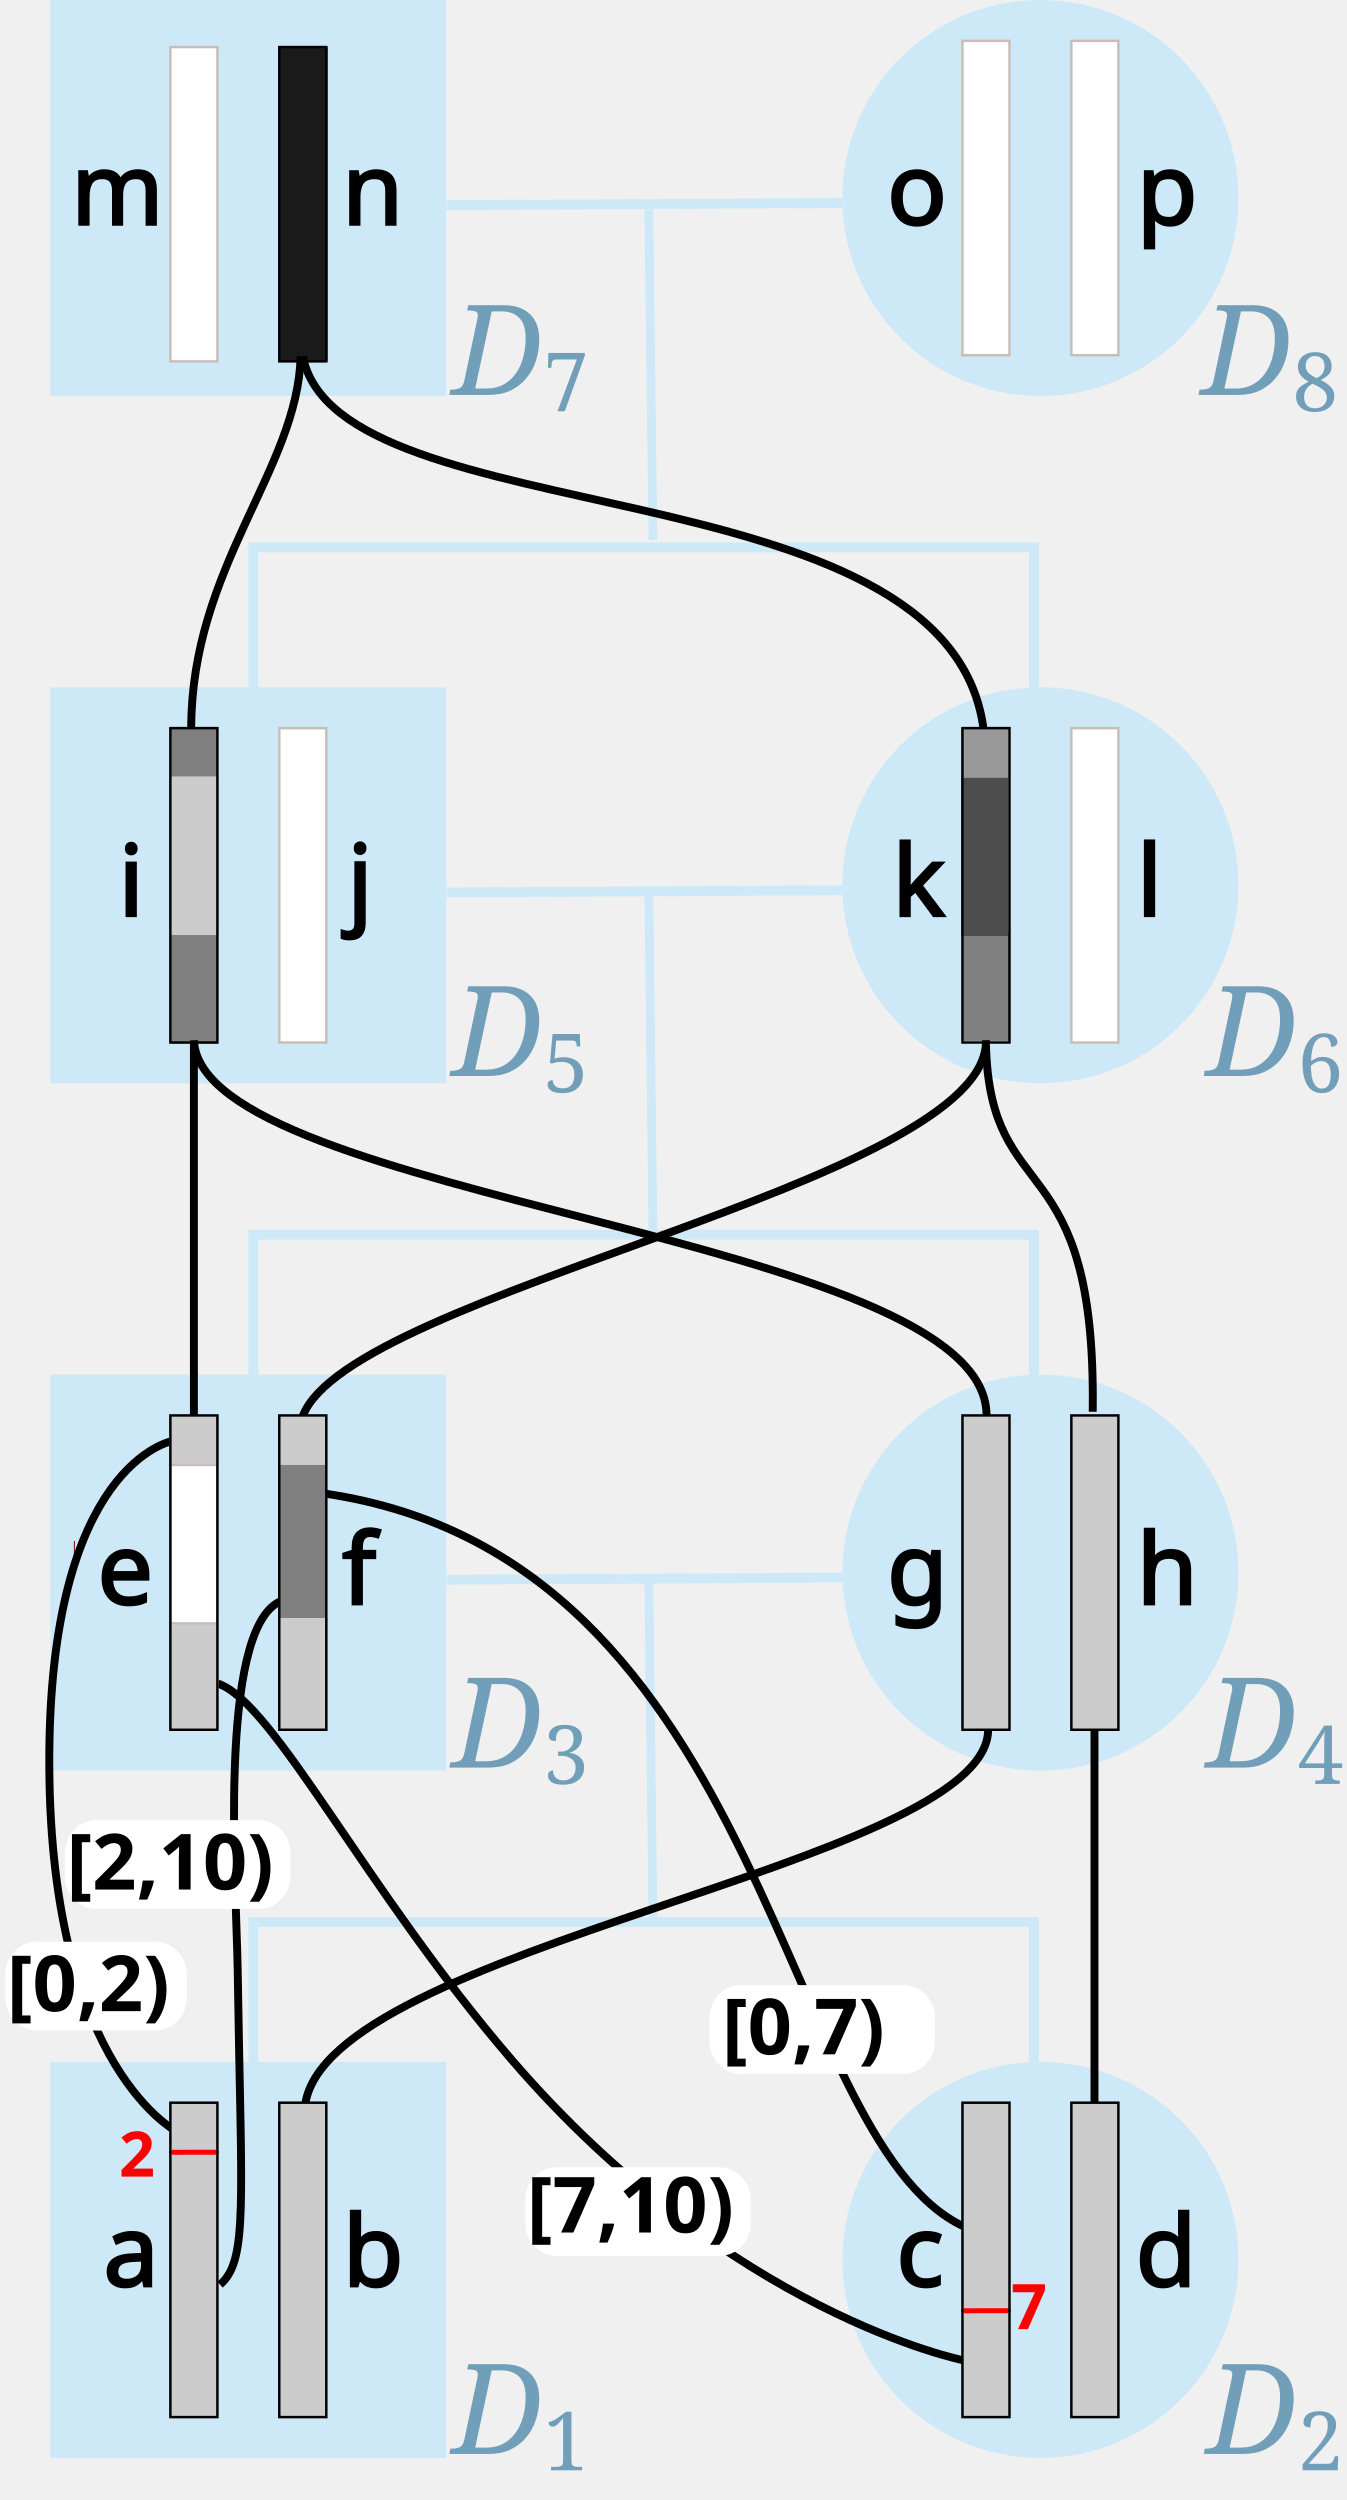
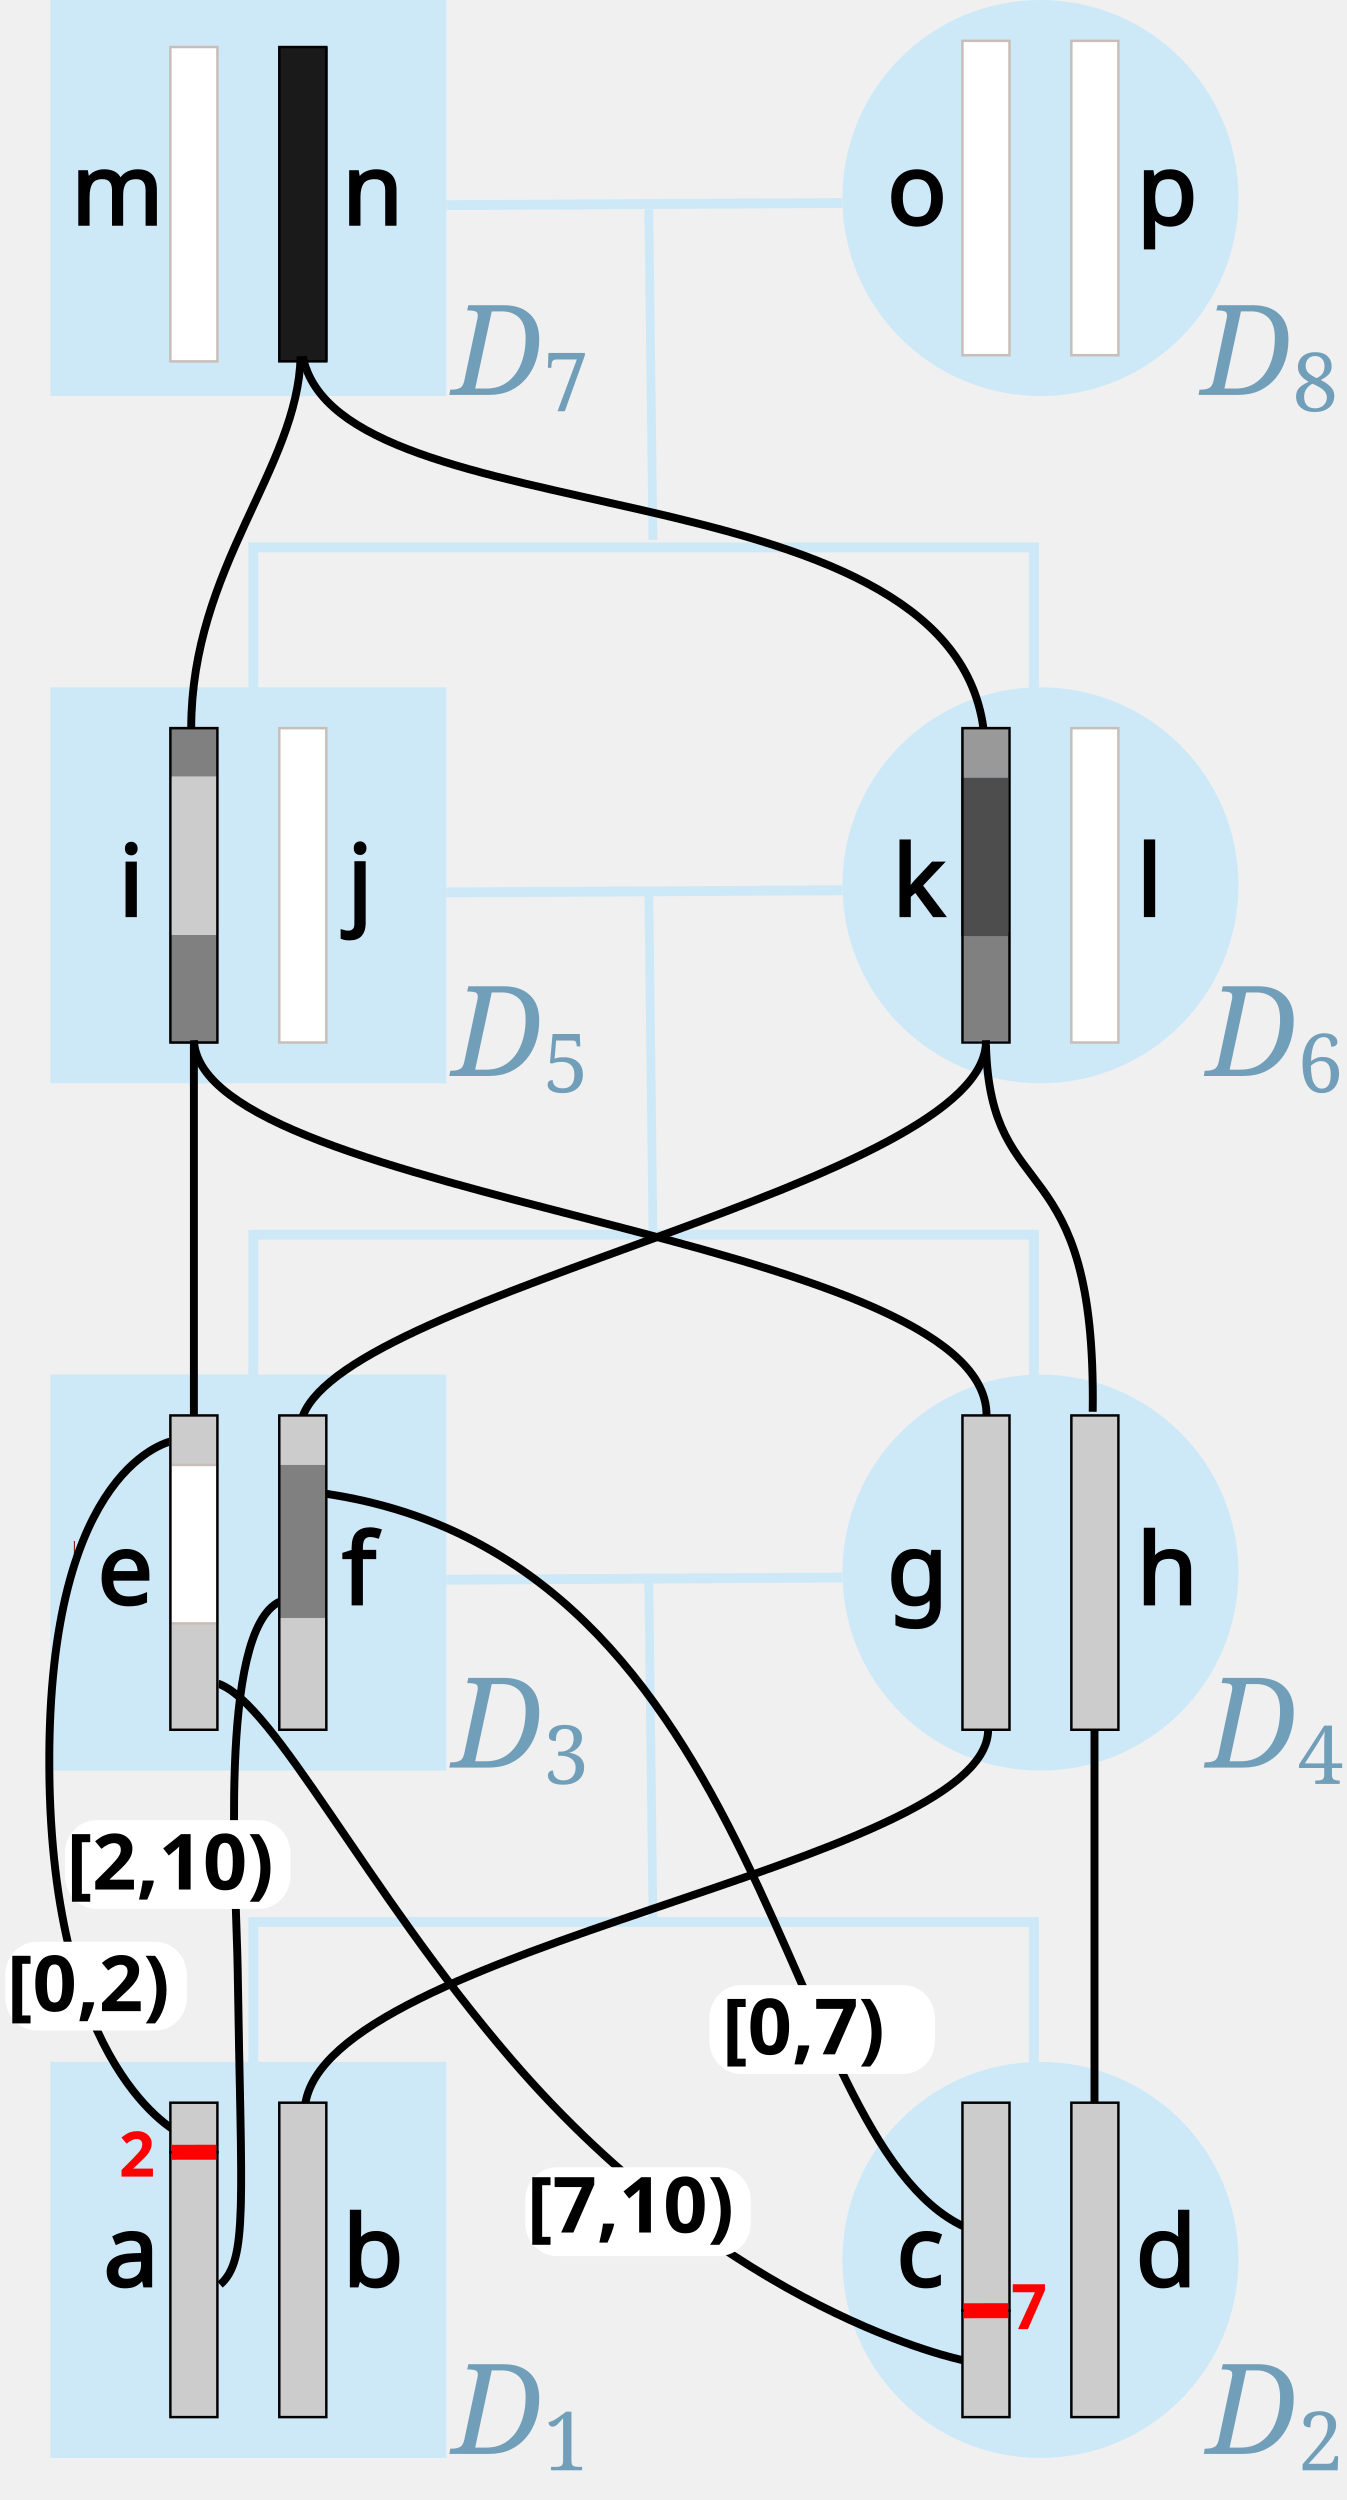
<svg xmlns="http://www.w3.org/2000/svg" width="134.863mm" height="250.389mm" viewBox="0 0 136 252.5" version="1.1" id="svg5">
  <defs id="defs2">
    <rect x="400.331" y="798.054" width="73.025" height="44.336" id="rect2717" />
  </defs>
  <g id="layer1" transform="translate(-34.9172,-20.58333)">
    <text xml:space="preserve" style="font-style:italic;font-variant:normal;font-weight:normal;font-stretch:normal;font-size:12.7px;line-height:1.25;font-family:serif;-inkscape-font-specification:'serif, Italic';font-variant-ligatures:normal;font-variant-caps:normal;font-variant-numeric:normal;font-variant-east-asian:normal;fill:#719fb9;fill-opacity:1;stroke:none;stroke-width:0.265" x="156.767" y="268.432" id="text13279">
      <tspan id="tspan13277" style="font-style:italic;font-variant:normal;font-weight:normal;font-stretch:normal;font-size:12.7px;font-family:serif;-inkscape-font-specification:'serif, Italic';font-variant-ligatures:normal;font-variant-caps:normal;font-variant-numeric:normal;font-variant-east-asian:normal;fill:#719fb9;fill-opacity:1;stroke-width:0.265" x="156.767" y="268.432">D<tspan style="font-style:normal;font-variant:normal;font-weight:normal;font-stretch:normal;font-size:65%;font-family:serif;-inkscape-font-specification:serif;font-variant-ligatures:normal;font-variant-caps:normal;font-variant-numeric:normal;font-variant-east-asian:normal;baseline-shift:sub;fill:#719fb9;fill-opacity:1" id="tspan13275">2</tspan>
      </tspan>
    </text>
    <text xml:space="preserve" style="font-style:italic;font-variant:normal;font-weight:normal;font-stretch:normal;font-size:12.7px;line-height:1.25;font-family:serif;-inkscape-font-specification:'serif, Italic';font-variant-ligatures:normal;font-variant-caps:normal;font-variant-numeric:normal;font-variant-east-asian:normal;fill:#719fb9;fill-opacity:1;stroke:none;stroke-width:0.265" x="80.567" y="268.432" id="text12109">
      <tspan id="tspan12107" style="font-style:italic;font-variant:normal;font-weight:normal;font-stretch:normal;font-size:12.7px;font-family:serif;-inkscape-font-specification:'serif, Italic';font-variant-ligatures:normal;font-variant-caps:normal;font-variant-numeric:normal;font-variant-east-asian:normal;fill:#719fb9;fill-opacity:1;stroke-width:0.265" x="80.567" y="268.432">D<tspan style="font-style:normal;font-variant:normal;font-weight:normal;font-stretch:normal;font-size:65%;font-family:serif;-inkscape-font-specification:serif;font-variant-ligatures:normal;font-variant-caps:normal;font-variant-numeric:normal;font-variant-east-asian:normal;baseline-shift:sub;fill:#719fb9;fill-opacity:1" id="tspan12105">1</tspan>
      </tspan>
    </text>
    <text xml:space="preserve" style="font-style:italic;font-variant:normal;font-weight:normal;font-stretch:normal;font-size:12.7px;line-height:1.25;font-family:serif;-inkscape-font-specification:'serif, Italic';font-variant-ligatures:normal;font-variant-caps:normal;font-variant-numeric:normal;font-variant-east-asian:normal;fill:#719fb9;fill-opacity:1;stroke:none;stroke-width:0.265" x="156.767" y="199.111" id="text9907">
      <tspan id="tspan9905" style="font-style:italic;font-variant:normal;font-weight:normal;font-stretch:normal;font-size:12.7px;font-family:serif;-inkscape-font-specification:'serif, Italic';font-variant-ligatures:normal;font-variant-caps:normal;font-variant-numeric:normal;font-variant-east-asian:normal;fill:#719fb9;fill-opacity:1;stroke-width:0.265" x="156.767" y="199.111">D<tspan style="font-style:normal;font-variant:normal;font-weight:normal;font-stretch:normal;font-size:65%;font-family:serif;-inkscape-font-specification:serif;font-variant-ligatures:normal;font-variant-caps:normal;font-variant-numeric:normal;font-variant-east-asian:normal;baseline-shift:sub;fill:#719fb9;fill-opacity:1" id="tspan9903">4</tspan>
      </tspan>
    </text>
    <text xml:space="preserve" style="font-style:italic;font-variant:normal;font-weight:normal;font-stretch:normal;font-size:12.7px;line-height:1.25;font-family:serif;-inkscape-font-specification:'serif, Italic';font-variant-ligatures:normal;font-variant-caps:normal;font-variant-numeric:normal;font-variant-east-asian:normal;fill:#719fb9;fill-opacity:1;stroke:none;stroke-width:0.265" x="80.567" y="199.111" id="text9315">
      <tspan id="tspan9313" style="font-style:italic;font-variant:normal;font-weight:normal;font-stretch:normal;font-size:12.7px;font-family:serif;-inkscape-font-specification:'serif, Italic';font-variant-ligatures:normal;font-variant-caps:normal;font-variant-numeric:normal;font-variant-east-asian:normal;fill:#719fb9;fill-opacity:1;stroke-width:0.265" x="80.567" y="199.111">D<tspan style="font-style:normal;font-variant:normal;font-weight:normal;font-stretch:normal;font-size:65%;font-family:serif;-inkscape-font-specification:serif;font-variant-ligatures:normal;font-variant-caps:normal;font-variant-numeric:normal;font-variant-east-asian:normal;baseline-shift:sub;fill:#719fb9;fill-opacity:1" id="tspan9311">3</tspan>
      </tspan>
    </text>
    <text xml:space="preserve" style="font-style:italic;font-variant:normal;font-weight:normal;font-stretch:normal;font-size:12.7px;line-height:1.25;font-family:serif;-inkscape-font-specification:'serif, Italic';font-variant-ligatures:normal;font-variant-caps:normal;font-variant-numeric:normal;font-variant-east-asian:normal;fill:#719fb9;fill-opacity:1;stroke:none;stroke-width:0.265" x="156.767" y="129.261" id="text7425">
      <tspan id="tspan7423" style="font-style:italic;font-variant:normal;font-weight:normal;font-stretch:normal;font-size:12.7px;font-family:serif;-inkscape-font-specification:'serif, Italic';font-variant-ligatures:normal;font-variant-caps:normal;font-variant-numeric:normal;font-variant-east-asian:normal;fill:#719fb9;fill-opacity:1;stroke-width:0.265" x="156.767" y="129.261">D<tspan style="font-style:normal;font-variant:normal;font-weight:normal;font-stretch:normal;font-size:65%;font-family:serif;-inkscape-font-specification:serif;font-variant-ligatures:normal;font-variant-caps:normal;font-variant-numeric:normal;font-variant-east-asian:normal;baseline-shift:sub;fill:#719fb9;fill-opacity:1" id="tspan7421">6</tspan>
      </tspan>
    </text>
    <text xml:space="preserve" style="font-style:italic;font-variant:normal;font-weight:normal;font-stretch:normal;font-size:12.7px;line-height:1.25;font-family:serif;-inkscape-font-specification:'serif, Italic';font-variant-ligatures:normal;font-variant-caps:normal;font-variant-numeric:normal;font-variant-east-asian:normal;fill:#719fb9;fill-opacity:1;stroke:none;stroke-width:0.265" x="80.567" y="129.261" id="text5587">
      <tspan id="tspan5585" style="font-style:italic;font-variant:normal;font-weight:normal;font-stretch:normal;font-size:12.7px;font-family:serif;-inkscape-font-specification:'serif, Italic';font-variant-ligatures:normal;font-variant-caps:normal;font-variant-numeric:normal;font-variant-east-asian:normal;fill:#719fb9;fill-opacity:1;stroke-width:0.265" x="80.567" y="129.261">D<tspan style="font-style:normal;font-variant:normal;font-weight:normal;font-stretch:normal;font-size:65%;font-family:serif;-inkscape-font-specification:serif;font-variant-ligatures:normal;font-variant-caps:normal;font-variant-numeric:normal;font-variant-east-asian:normal;baseline-shift:sub;fill:#719fb9;fill-opacity:1" id="tspan5583">5</tspan>
      </tspan>
    </text>
    <text xml:space="preserve" style="font-style:italic;font-variant:normal;font-weight:normal;font-stretch:normal;font-size:12.7px;line-height:1.25;font-family:serif;-inkscape-font-specification:'serif, Italic';font-variant-ligatures:normal;font-variant-caps:normal;font-variant-numeric:normal;font-variant-east-asian:normal;fill:#719fb9;fill-opacity:1;stroke:none;stroke-width:0.265" x="156.238" y="60.47" id="text4483">
      <tspan id="tspan4481" style="font-style:italic;font-variant:normal;font-weight:normal;font-stretch:normal;font-size:12.7px;font-family:serif;-inkscape-font-specification:'serif, Italic';font-variant-ligatures:normal;font-variant-caps:normal;font-variant-numeric:normal;font-variant-east-asian:normal;fill:#719fb9;fill-opacity:1;stroke-width:0.265" x="156.238" y="60.47">D<tspan style="font-style:normal;font-variant:normal;font-weight:normal;font-stretch:normal;font-size:65%;font-family:serif;-inkscape-font-specification:serif;font-variant-ligatures:normal;font-variant-caps:normal;font-variant-numeric:normal;font-variant-east-asian:normal;baseline-shift:sub;fill:#719fb9;fill-opacity:1" id="tspan4479">8</tspan>
      </tspan>
    </text>
    <g id="g47982" style="stroke:#eeeeee;stroke-opacity:1">
      <circle style="fill:#cde9f8;fill-opacity:1;stroke:#cde9f8;stroke-width:0.559;stroke-linecap:round;stroke-miterlimit:4;stroke-dasharray:none;stroke-opacity:1;paint-order:markers fill stroke" id="path1074-1" cx="140" cy="179.417" r="19.721" />
      <rect style="fill:#cde9f8;fill-opacity:1;stroke:#cde9f8;stroke-width:0.539;stroke-linecap:round;stroke-miterlimit:4;stroke-dasharray:none;stroke-opacity:1;paint-order:markers fill stroke" id="rect846-1" width="39.461" height="39.461" x="40.27" y="159.686" />
      <rect style="fill:#cde9f8;fill-opacity:1;stroke:#cde9f8;stroke-width:0.539;stroke-linecap:round;stroke-miterlimit:4;stroke-dasharray:none;stroke-opacity:1;paint-order:markers fill stroke" id="rect846" width="39.461" height="39.461" x="40.27" y="20.853" />
      <circle style="fill:#cde9f8;fill-opacity:1;stroke:#cde9f8;stroke-width:0.559;stroke-linecap:round;stroke-miterlimit:4;stroke-dasharray:none;stroke-opacity:1;paint-order:markers fill stroke" id="path1074" cx="140" cy="40.583" r="19.721" />
      <path style="fill:none;stroke:#cde9f8;stroke-width:0.889;stroke-linecap:butt;stroke-linejoin:miter;stroke-miterlimit:4;stroke-dasharray:none;stroke-opacity:1" d="m 100.444,41.71 0.422,33.411" id="path1448" />
      <path style="fill:none;stroke:#cde9f8;stroke-width:1;stroke-linecap:butt;stroke-linejoin:miter;stroke-miterlimit:4;stroke-dasharray:none;stroke-opacity:1" d="M 60.5,95.292 V 75.873 h 78.838 v 19.695" id="path1450" />
      <rect style="fill:#cde9f8;fill-opacity:1;stroke:#cde9f8;stroke-width:0.539;stroke-linecap:round;stroke-miterlimit:4;stroke-dasharray:none;stroke-opacity:1;paint-order:markers fill stroke" id="rect846-9" width="39.461" height="39.461" x="40.27" y="90.27" />
      <circle style="fill:#cde9f8;fill-opacity:1;stroke:#cde9f8;stroke-width:0.559;stroke-linecap:round;stroke-miterlimit:4;stroke-dasharray:none;stroke-opacity:1;paint-order:markers fill stroke" id="path1074-4" cx="140" cy="110" r="19.721" />
      <path style="fill:none;stroke:#cde9f8;stroke-width:1;stroke-linecap:butt;stroke-linejoin:miter;stroke-miterlimit:4;stroke-dasharray:none;stroke-opacity:1" d="M 80.003,110.719 120.001,110.5" id="path1333-5" />
      <path style="fill:#918a6f;stroke:#cde9f8;stroke-width:0.889;stroke-linecap:butt;stroke-linejoin:miter;stroke-miterlimit:4;stroke-dasharray:none;stroke-opacity:1" d="m 100.444,110.539 0.422,34.503" id="path1448-9" />
      <path style="fill:none;stroke:#cde9f8;stroke-width:1;stroke-linecap:butt;stroke-linejoin:miter;stroke-miterlimit:4;stroke-dasharray:none;stroke-opacity:1" d="m 60.5,164.708 v -19.419 h 78.838 v 19.695" id="path1450-3" />
      <path style="fill:none;stroke:#cde9f8;stroke-width:1;stroke-linecap:butt;stroke-linejoin:miter;stroke-miterlimit:4;stroke-dasharray:none;stroke-opacity:1" d="m 80.003,180.135 39.999,-0.219" id="path1333-6" />
      <path style="fill:#918a6f;stroke:#cde9f8;stroke-width:0.889;stroke-linecap:butt;stroke-linejoin:miter;stroke-miterlimit:4;stroke-dasharray:none;stroke-opacity:1" d="m 100.444,179.956 0.422,34.503" id="path1448-1" />
      <path style="fill:none;stroke:#cde9f8;stroke-width:1;stroke-linecap:butt;stroke-linejoin:miter;stroke-miterlimit:4;stroke-dasharray:none;stroke-opacity:1" d="m 60.5,234.125 v -19.419 h 78.838 v 19.695" id="path1450-1" />
      <rect style="fill:#cde9f8;fill-opacity:1;stroke:#cde9f8;stroke-width:0.539;stroke-linecap:round;stroke-miterlimit:4;stroke-dasharray:none;stroke-opacity:1;paint-order:markers fill stroke" id="rect846-3" width="39.461" height="39.461" x="40.27" y="229.103" />
      <circle style="fill:#cde9f8;fill-opacity:1;stroke:#cde9f8;stroke-width:0.559;stroke-linecap:round;stroke-miterlimit:4;stroke-dasharray:none;stroke-opacity:1;paint-order:markers fill stroke" id="path1074-48" cx="140" cy="248.833" r="19.721" />
      <path style="fill:none;stroke:#cde9f8;stroke-width:1;stroke-linecap:butt;stroke-linejoin:miter;stroke-miterlimit:4;stroke-dasharray:none;stroke-opacity:1" d="m 80.003,41.302 39.999,-0.219" id="path1333-6-9" />
    </g>
    <text xml:space="preserve" style="font-style:normal;font-weight:normal;font-size:9.961px;line-height:1.25;font-family:sans-serif;fill:#000000;fill-opacity:1;stroke:#000000;stroke-width:0.265;stroke-opacity:1;-inkscape-font-specification:'sans-serif, Normal';font-stretch:normal;font-variant:normal;font-variant-ligatures:normal;font-variant-caps:normal;font-variant-numeric:normal;font-variant-east-asian:normal" x="45.371" y="251.481" id="text4609">
      <tspan id="tspan4607" style="font-style:normal;font-variant:normal;font-weight:normal;font-stretch:normal;font-size:9.961px;font-family:sans-serif;-inkscape-font-specification:'sans-serif, Normal';stroke:#000000;stroke-width:0.265;stroke-opacity:1;font-variant-ligatures:normal;font-variant-caps:normal;font-variant-numeric:normal;font-variant-east-asian:normal" x="45.371" y="251.481">a</tspan>
    </text>
    <text xml:space="preserve" style="font-style:normal;font-weight:normal;font-size:9.961px;line-height:1.25;font-family:sans-serif;fill:#000000;fill-opacity:1;stroke:#000000;stroke-width:0.265;stroke-opacity:1;-inkscape-font-specification:'sans-serif, Normal';font-stretch:normal;font-variant:normal;font-variant-ligatures:normal;font-variant-caps:normal;font-variant-numeric:normal;font-variant-east-asian:normal" x="69.543" y="251.481" id="text4609-6">
      <tspan id="tspan4607-9" style="font-style:normal;font-variant:normal;font-weight:normal;font-stretch:normal;font-size:9.961px;font-family:sans-serif;-inkscape-font-specification:'sans-serif, Normal';stroke:#000000;stroke-width:0.265;stroke-opacity:1;font-variant-ligatures:normal;font-variant-caps:normal;font-variant-numeric:normal;font-variant-east-asian:normal" x="69.543" y="251.481">b</tspan>
    </text>
    <text xml:space="preserve" style="font-style:normal;font-variant:normal;font-weight:normal;font-stretch:normal;font-size:9.961px;line-height:1.25;font-family:sans-serif;-inkscape-font-specification:'sans-serif, Normal';font-variant-ligatures:normal;font-variant-caps:normal;font-variant-numeric:normal;font-variant-east-asian:normal;fill:#000000;fill-opacity:1;stroke:#000000;stroke-width:0.265;stroke-opacity:1" x="44.762" y="182.599" id="text4609-41">
      <tspan id="tspan4607-90" style="font-style:normal;font-variant:normal;font-weight:normal;font-stretch:normal;font-size:9.961px;font-family:sans-serif;-inkscape-font-specification:'sans-serif, Normal';font-variant-ligatures:normal;font-variant-caps:normal;font-variant-numeric:normal;font-variant-east-asian:normal;stroke:#000000;stroke-width:0.265;stroke-opacity:1" x="44.762" y="182.599">e</tspan>
    </text>
    <text xml:space="preserve" style="font-style:normal;font-variant:normal;font-weight:normal;font-stretch:normal;font-size:9.961px;line-height:1.25;font-family:sans-serif;-inkscape-font-specification:'sans-serif, Normal';font-variant-ligatures:normal;font-variant-caps:normal;font-variant-numeric:normal;font-variant-east-asian:normal;fill:#000000;fill-opacity:1;stroke:#000000;stroke-width:0.265;stroke-opacity:1" x="69.468" y="182.599" id="text4609-6-2">
      <tspan id="tspan4607-9-1" style="font-style:normal;font-variant:normal;font-weight:normal;font-stretch:normal;font-size:9.961px;font-family:sans-serif;-inkscape-font-specification:'sans-serif, Normal';font-variant-ligatures:normal;font-variant-caps:normal;font-variant-numeric:normal;font-variant-east-asian:normal;stroke:#000000;stroke-width:0.265;stroke-opacity:1" x="69.468" y="182.599">f</tspan>
    </text>
    <text xml:space="preserve" style="font-style:normal;font-variant:normal;font-weight:normal;font-stretch:normal;font-size:9.961px;line-height:1.25;font-family:sans-serif;-inkscape-font-specification:'sans-serif, Normal';font-variant-ligatures:normal;font-variant-caps:normal;font-variant-numeric:normal;font-variant-east-asian:normal;fill:#000000;fill-opacity:1;stroke:#000000;stroke-width:0.265;stroke-opacity:1" x="124.52" y="182.596" id="text4609-3">
      <tspan id="tspan4607-5" style="font-style:normal;font-variant:normal;font-weight:normal;font-stretch:normal;font-size:9.961px;font-family:sans-serif;-inkscape-font-specification:'sans-serif, Normal';font-variant-ligatures:normal;font-variant-caps:normal;font-variant-numeric:normal;font-variant-east-asian:normal;stroke:#000000;stroke-width:0.265;stroke-opacity:1" x="124.52" y="182.596">g</tspan>
    </text>
    <text xml:space="preserve" style="font-style:normal;font-variant:normal;font-weight:normal;font-stretch:normal;font-size:9.961px;line-height:1.25;font-family:sans-serif;-inkscape-font-specification:'sans-serif, Normal';font-variant-ligatures:normal;font-variant-caps:normal;font-variant-numeric:normal;font-variant-east-asian:normal;fill:#000000;fill-opacity:1;stroke:#000000;stroke-width:0.265;stroke-opacity:1" x="149.732" y="182.599" id="text4609-6-8">
      <tspan id="tspan4607-9-4" style="font-style:normal;font-variant:normal;font-weight:normal;font-stretch:normal;font-size:9.961px;font-family:sans-serif;-inkscape-font-specification:'sans-serif, Normal';font-variant-ligatures:normal;font-variant-caps:normal;font-variant-numeric:normal;font-variant-east-asian:normal;stroke:#000000;stroke-width:0.265;stroke-opacity:1" x="149.732" y="182.599">h</tspan>
    </text>
    <text xml:space="preserve" style="font-style:normal;font-weight:normal;font-size:9.961px;line-height:1.25;font-family:sans-serif;fill:#000000;fill-opacity:1;stroke:#000000;stroke-width:0.265;stroke-opacity:1;-inkscape-font-specification:'sans-serif, Normal';font-stretch:normal;font-variant:normal;font-variant-ligatures:normal;font-variant-caps:normal;font-variant-numeric:normal;font-variant-east-asian:normal" x="125.454" y="251.481" id="text4609-5">
      <tspan id="tspan4607-4" style="font-style:normal;font-variant:normal;font-weight:normal;font-stretch:normal;font-size:9.961px;font-family:sans-serif;-inkscape-font-specification:'sans-serif, Normal';stroke:#000000;stroke-width:0.265;stroke-opacity:1;font-variant-ligatures:normal;font-variant-caps:normal;font-variant-numeric:normal;font-variant-east-asian:normal" x="125.454" y="251.481">c</tspan>
    </text>
    <text xml:space="preserve" style="font-style:normal;font-weight:normal;font-size:9.961px;line-height:1.25;font-family:sans-serif;fill:#000000;fill-opacity:1;stroke:#000000;stroke-width:0.265;stroke-opacity:1;-inkscape-font-specification:'sans-serif, Normal';font-stretch:normal;font-variant:normal;font-variant-ligatures:normal;font-variant-caps:normal;font-variant-numeric:normal;font-variant-east-asian:normal" x="149.626" y="251.481" id="text4609-6-23">
      <tspan id="tspan4607-9-12" style="font-style:normal;font-variant:normal;font-weight:normal;font-stretch:normal;font-size:9.961px;font-family:sans-serif;-inkscape-font-specification:'sans-serif, Normal';stroke:#000000;stroke-width:0.265;stroke-opacity:1;font-variant-ligatures:normal;font-variant-caps:normal;font-variant-numeric:normal;font-variant-east-asian:normal" x="149.626" y="251.481">d</tspan>
    </text>
    <ellipse style="fill:#ff0000;fill-opacity:1;stroke:#870000;stroke-width:0.1;stroke-linecap:round;stroke-miterlimit:4;stroke-dasharray:none;stroke-opacity:1;paint-order:markers fill stroke" id="path34598" cx="42.429" cy="177.25" rx="1.8286133e-07" ry="1.024" />
    <g id="g48076" transform="matrix(0,1,1,0,-130,50)" style="fill:none">
      <g id="g48074" transform="translate(0,11)" style="fill:#ffffff;stroke:#c8beb7">
        <rect style="fill:#ffffff;fill-opacity:1;stroke:#c8beb7;stroke-width:0.25;stroke-linecap:round;stroke-miterlimit:4;stroke-dasharray:none;stroke-opacity:1;paint-order:markers fill stroke" id="rect48064" width="31.75" height="4.75" x="44.125" y="182.125" ry="0" rx="0" />
      </g>
      <g id="g48062" style="fill:none">
        <rect style="fill:#808080;fill-opacity:1;stroke:none;stroke-width:0.25;stroke-linecap:round;stroke-miterlimit:4;stroke-dasharray:none;stroke-opacity:1;paint-order:markers fill stroke" id="rect48060" width="11" height="4.75" x="65" y="182.125" ry="0" rx="0" />
        <rect style="fill:#808080;fill-opacity:1;stroke:none;stroke-width:0.25;stroke-linecap:round;stroke-miterlimit:4;stroke-dasharray:none;stroke-opacity:1;paint-order:markers fill stroke" id="rect48056" width="5" height="4.75" x="44.125" y="182.125" ry="0" rx="0" />
        <rect style="fill:#cccccc;fill-opacity:1;stroke:none;stroke-width:0.25;stroke-linecap:round;stroke-miterlimit:4;stroke-dasharray:none;stroke-opacity:1;paint-order:markers fill stroke" id="rect10566" width="16" height="4.768" x="49" y="182.232" ry="0" rx="0" />
        <rect style="fill:none;fill-opacity:1;stroke:#000000;stroke-width:0.25;stroke-linecap:round;stroke-miterlimit:4;stroke-dasharray:none;stroke-opacity:1;paint-order:markers fill stroke" id="rect10568" width="31.75" height="4.75" x="44.125" y="182.125" ry="0" rx="0" />
      </g>
    </g>
    <g id="g52344" transform="rotate(-90,25.29166,75.29167)" style="fill:#c8beb7;stroke:#c8beb7">
      <g id="g52338" style="fill:#ffffff;stroke:#c8beb7">
        <rect style="fill:#ffffff;fill-opacity:1;stroke:#c8beb7;stroke-width:0.25;stroke-linecap:round;stroke-miterlimit:4;stroke-dasharray:none;stroke-opacity:1;paint-order:markers fill stroke" id="rect52336" width="31.75" height="4.75" x="44.125" y="182.125" ry="0" rx="0" />
      </g>
      <g id="g52342" transform="translate(0,11)" style="fill:#ffffff;stroke:#c8beb7">
        <rect style="fill:#ffffff;fill-opacity:1;stroke:#c8beb7;stroke-width:0.25;stroke-linecap:round;stroke-miterlimit:4;stroke-dasharray:none;stroke-opacity:1;paint-order:markers fill stroke" id="rect52340" width="31.75" height="4.75" x="44.125" y="182.125" ry="0" rx="0" />
      </g>
    </g>
    <g id="g52714" transform="rotate(90,134.3959,115.6041)" style="fill:none">
      <g id="g52704" transform="translate(0,11)" style="fill:#ffffff;stroke:#c8beb7">
        <rect style="fill:#ffffff;fill-opacity:1;stroke:#c8beb7;stroke-width:0.25;stroke-linecap:round;stroke-miterlimit:4;stroke-dasharray:none;stroke-opacity:1;paint-order:markers fill stroke" id="rect52702" width="31.75" height="4.75" x="44.125" y="182.125" ry="0" rx="0" />
      </g>
      <g id="g52712" style="fill:none">
        <rect style="fill:#1a1a1a;fill-opacity:1;stroke:none;stroke-width:0.25;stroke-linecap:round;stroke-miterlimit:4;stroke-dasharray:none;stroke-opacity:1;paint-order:markers fill stroke" id="rect12792" width="31.75" height="4.875" x="44.125" y="182" ry="0" rx="0" />
        <rect style="fill:none;fill-opacity:1;stroke:#000000;stroke-width:0.25;stroke-linecap:round;stroke-miterlimit:4;stroke-dasharray:none;stroke-opacity:1;paint-order:markers fill stroke" id="rect52710" width="31.75" height="4.75" x="44.125" y="182.125" ry="0" rx="0" />
      </g>
    </g>
    <path style="fill:none;stroke:#000000;stroke-width:0.8;stroke-linecap:butt;stroke-linejoin:miter;stroke-miterlimit:4;stroke-dasharray:none;stroke-opacity:1" d="M 54.229,94.125 C 54.244,77.864 65.013,67.942 65.281,56.567" id="path53692" />
    <path style="fill:none;stroke:#000000;stroke-width:0.8;stroke-linecap:butt;stroke-linejoin:miter;stroke-miterlimit:4;stroke-dasharray:none;stroke-opacity:1" d="M 134.242,94.125 C 130.577,67.223 69.035,74.861 65.5,56.567" id="path53694" />
    <g id="g49813" transform="matrix(0,1,1,0,-50,50)" style="fill:none">
      <g id="g49803" transform="translate(0,11)" style="fill:#ffffff;stroke:#c8beb7">
        <rect style="fill:#ffffff;fill-opacity:1;stroke:#c8beb7;stroke-width:0.25;stroke-linecap:round;stroke-miterlimit:4;stroke-dasharray:none;stroke-opacity:1;paint-order:markers fill stroke" id="rect49795" width="31.75" height="4.75" x="44.125" y="182.125" ry="0" rx="0" />
      </g>
      <g id="g49811" style="fill:none">
        <rect style="fill:#808080;fill-opacity:1;stroke:none;stroke-width:0.25;stroke-linecap:round;stroke-miterlimit:4;stroke-dasharray:none;stroke-opacity:1;paint-order:markers fill stroke" id="rect49809" width="11" height="4.75" x="64.719" y="182.125" ry="0" rx="0" />
        <rect style="fill:#999999;fill-opacity:1;stroke:none;stroke-width:0.25;stroke-linecap:round;stroke-miterlimit:4;stroke-dasharray:none;stroke-opacity:1;paint-order:markers fill stroke" id="rect49805" width="5" height="4.75" x="44.125" y="182" ry="0" rx="0" />
        <rect style="fill:#4d4d4d;fill-opacity:1;stroke:none;stroke-width:0.25;stroke-linecap:round;stroke-miterlimit:4;stroke-dasharray:none;stroke-opacity:1;paint-order:markers fill stroke" id="rect49807" width="16" height="4.755" x="49.125" y="182" ry="0" rx="0" />
        <rect style="fill:none;fill-opacity:1;stroke:#000000;stroke-width:0.25;stroke-linecap:round;stroke-miterlimit:4;stroke-dasharray:none;stroke-opacity:1;paint-order:markers fill stroke" id="rect13696" width="31.75" height="4.75" x="44.125" y="182.125" ry="0" rx="0" />
      </g>
    </g>
    <path style="fill:none;stroke:#000000;stroke-width:0.8;stroke-linecap:butt;stroke-linejoin:miter;stroke-miterlimit:4;stroke-dasharray:none;stroke-opacity:1" d="m 53.041,236.032 c 0,0 -12.972,-6.186 -13.144,-36.977 -0.173,-30.791 12.487,-32.946 12.487,-32.946" id="path55488" />
    <path style="fill:none;stroke:#000000;stroke-width:0.8;stroke-linecap:butt;stroke-linejoin:miter;stroke-miterlimit:4;stroke-dasharray:none;stroke-opacity:1" d="m 57.146,251.333 c 2.854,-2.5 2.135,-8.062 1.776,-31.867 -0.124,-8.223 -2.047,-34.117 4.253,-37.125" id="path55698" />
    <path style="fill:none;stroke:#000000;stroke-width:0.8;stroke-linecap:butt;stroke-linejoin:miter;stroke-miterlimit:4;stroke-dasharray:none;stroke-opacity:1" d="M 133.283,245.884 C 113.286,238.67 113.513,177.131 66.557,171.28" id="path56275" />
    <path style="fill:none;stroke:#000000;stroke-width:0.8;stroke-linecap:butt;stroke-linejoin:miter;stroke-miterlimit:4;stroke-dasharray:none;stroke-opacity:1" d="m 132.22,258.973 c 0,0 -23.544,-4.678 -45.648,-30.383 -14.841,-17.258 -23.954,-36.028 -29.635,-37.961" id="path56485" />
    <path style="fill:none;stroke:#000000;stroke-width:0.8;stroke-linecap:butt;stroke-linejoin:miter;stroke-miterlimit:4;stroke-dasharray:none;stroke-opacity:1" d="M 65.719,233.313 C 67.575,217.158 134.432,208.977 134.719,195.36" id="path56771" />
    <path style="fill:none;stroke:#000000;stroke-width:0.8;stroke-linecap:butt;stroke-linejoin:miter;stroke-miterlimit:4;stroke-dasharray:none;stroke-opacity:1" d="M 145.281,163.171 C 145.661,135.854 134.955,142.968 134.5,126.175" id="path56945" />
    <path style="fill:none;stroke:#000000;stroke-width:0.8;stroke-linecap:butt;stroke-linejoin:miter;stroke-miterlimit:4;stroke-dasharray:none;stroke-opacity:1" d="M 134.557,163.5 C 134.509,145.285 55.229,141.858 54.5,125.646" id="path56947" />
    <path style="fill:none;stroke:#000000;stroke-width:0.8;stroke-linecap:butt;stroke-linejoin:miter;stroke-miterlimit:4;stroke-dasharray:none;stroke-opacity:1" d="M 54.5,173.851 V 125.792" id="path56949" />
    <path style="fill:none;stroke:#000000;stroke-width:0.8;stroke-linecap:butt;stroke-linejoin:miter;stroke-miterlimit:4;stroke-dasharray:none;stroke-opacity:1" d="m 65.5,163.599 c 4.79,-12.596 69.337,-23.562 69,-37.954" id="path56951" />
    <path style="fill:none;stroke:#000000;stroke-width:0.8;stroke-linecap:butt;stroke-linejoin:miter;stroke-miterlimit:4;stroke-dasharray:none;stroke-opacity:1" d="m 145.461,233.313 -1e-5,-38.173" id="path58685" />
    <g id="g43539" transform="matrix(0,1,1,0,-130,119.4167)">
      <g id="g43472" transform="translate(0,11)" style="fill:none">
        <rect style="fill:#cccccc;fill-opacity:1;stroke:none;stroke-width:0.25;stroke-linecap:round;stroke-miterlimit:4;stroke-dasharray:none;stroke-opacity:1;paint-order:markers fill stroke" id="rect2268" width="11.292" height="5" x="64.583" y="182" ry="0" rx="0" />
        <rect style="fill:#cccccc;fill-opacity:1;stroke:none;stroke-width:0.25;stroke-linecap:round;stroke-miterlimit:4;stroke-dasharray:none;stroke-opacity:1;paint-order:markers fill stroke" id="rect2266" width="5" height="4.875" x="44.125" y="182" ry="0" rx="0" />
        <rect style="fill:#808080;fill-opacity:1;stroke:none;stroke-width:0.25;stroke-linecap:round;stroke-miterlimit:4;stroke-dasharray:none;stroke-opacity:1;paint-order:markers fill stroke" id="rect1464" width="15.458" height="4.867" x="49.125" y="182" ry="0" rx="0" />
        <rect style="fill:none;fill-opacity:1;stroke:#000000;stroke-width:0.25;stroke-linecap:round;stroke-miterlimit:4;stroke-dasharray:none;stroke-opacity:1;paint-order:markers fill stroke" id="rect43466" width="31.75" height="4.75" x="44.125" y="182.125" ry="0" rx="0" />
      </g>
      <g id="g42852">
        <rect style="fill:#cccccc;fill-opacity:1;stroke:none;stroke-width:0.25;stroke-linecap:round;stroke-miterlimit:4;stroke-dasharray:none;stroke-opacity:1;paint-order:markers fill stroke" id="rect42765" width="5" height="5" x="44.125" y="182" ry="0" rx="0" />
        <rect style="fill:#cccccc;fill-opacity:1;stroke:none;stroke-width:0.25;stroke-linecap:round;stroke-miterlimit:4;stroke-dasharray:none;stroke-opacity:1;paint-order:markers fill stroke" id="rect42847" width="10.75" height="5" x="65.125" y="182" ry="0" rx="0" />
        <rect style="fill:#ffffff;fill-opacity:1;stroke:#c8beb7;stroke-width:0.25;stroke-linecap:round;stroke-miterlimit:4;stroke-dasharray:none;stroke-opacity:1;paint-order:markers fill stroke" id="rect42545" width="16" height="4.75" x="49.125" y="182.125" ry="0" rx="0" />
        <rect style="fill:none;fill-opacity:1;stroke:#000000;stroke-width:0.25;stroke-linecap:round;stroke-miterlimit:4;stroke-dasharray:none;stroke-opacity:1;paint-order:markers fill stroke" id="rect1700" width="31.75" height="4.75" x="44.125" y="182.125" ry="0" rx="0" />
      </g>
    </g>
    <text xml:space="preserve" style="font-style:normal;font-weight:normal;font-size:9.961px;line-height:1.25;font-family:sans-serif;fill:#000000;fill-opacity:1;stroke:#000000;stroke-width:0.265;stroke-opacity:1;-inkscape-font-specification:'sans-serif, Normal';font-stretch:normal;font-variant:normal;font-variant-ligatures:normal;font-variant-caps:normal;font-variant-numeric:normal;font-variant-east-asian:normal" x="46.887" y="113.077" id="text2374">
      <tspan id="tspan2372" style="font-style:normal;font-variant:normal;font-weight:normal;font-stretch:normal;font-size:9.961px;font-family:sans-serif;-inkscape-font-specification:'sans-serif, Normal';stroke:#000000;stroke-width:0.265;stroke-opacity:1;font-variant-ligatures:normal;font-variant-caps:normal;font-variant-numeric:normal;font-variant-east-asian:normal" x="46.887" y="113.077">i</tspan>
    </text>
    <text xml:space="preserve" style="font-style:normal;font-weight:normal;font-size:9.961px;line-height:1.25;font-family:sans-serif;fill:#000000;fill-opacity:1;stroke:#000000;stroke-width:0.265;stroke-opacity:1;-inkscape-font-specification:'sans-serif, Normal';font-stretch:normal;font-variant:normal;font-variant-ligatures:normal;font-variant-caps:normal;font-variant-numeric:normal;font-variant-east-asian:normal" x="70.001" y="113.041" id="text2378">
      <tspan id="tspan2376" style="font-style:normal;font-variant:normal;font-weight:normal;font-stretch:normal;font-size:9.961px;font-family:sans-serif;-inkscape-font-specification:'sans-serif, Normal';stroke:#000000;stroke-width:0.265;stroke-opacity:1;font-variant-ligatures:normal;font-variant-caps:normal;font-variant-numeric:normal;font-variant-east-asian:normal" x="70.001" y="113.041">j</tspan>
    </text>
    <text xml:space="preserve" style="font-style:normal;font-weight:normal;font-size:9.961px;line-height:1.25;font-family:sans-serif;fill:#000000;fill-opacity:1;stroke:#000000;stroke-width:0.265;stroke-opacity:1;-inkscape-font-specification:'sans-serif, Normal';font-stretch:normal;font-variant:normal;font-variant-ligatures:normal;font-variant-caps:normal;font-variant-numeric:normal;font-variant-east-asian:normal" x="125.053" y="113.077" id="text2382">
      <tspan id="tspan2380" style="font-style:normal;font-variant:normal;font-weight:normal;font-stretch:normal;font-size:9.961px;font-family:sans-serif;-inkscape-font-specification:'sans-serif, Normal';stroke:#000000;stroke-width:0.265;stroke-opacity:1;font-variant-ligatures:normal;font-variant-caps:normal;font-variant-numeric:normal;font-variant-east-asian:normal" x="125.053" y="113.077">k</tspan>
    </text>
    <text xml:space="preserve" style="font-style:normal;font-weight:normal;font-size:9.961px;line-height:1.25;font-family:sans-serif;fill:#000000;fill-opacity:1;stroke:#000000;stroke-width:0.265;stroke-opacity:1;-inkscape-font-specification:'sans-serif, Normal';font-stretch:normal;font-variant:normal;font-variant-ligatures:normal;font-variant-caps:normal;font-variant-numeric:normal;font-variant-east-asian:normal" x="149.737" y="113.077" id="text2386">
      <tspan id="tspan2384" style="font-style:normal;font-variant:normal;font-weight:normal;font-stretch:normal;font-size:9.961px;font-family:sans-serif;-inkscape-font-specification:'sans-serif, Normal';stroke:#000000;stroke-width:0.265;stroke-opacity:1;font-variant-ligatures:normal;font-variant-caps:normal;font-variant-numeric:normal;font-variant-east-asian:normal" x="149.737" y="113.077">l</tspan>
    </text>
    <text xml:space="preserve" style="font-style:normal;font-variant:normal;font-weight:normal;font-stretch:normal;font-size:9.961px;line-height:1.25;font-family:sans-serif;-inkscape-font-specification:'sans-serif, Normal';font-variant-ligatures:normal;font-variant-caps:normal;font-variant-numeric:normal;font-variant-east-asian:normal;fill:#000000;fill-opacity:1;stroke:#000000;stroke-width:0.265;stroke-opacity:1" x="42.112" y="43.249" id="text7210">
      <tspan id="tspan7208" style="font-style:normal;font-variant:normal;font-weight:normal;font-stretch:normal;font-size:9.961px;font-family:sans-serif;-inkscape-font-specification:'sans-serif, Normal';font-variant-ligatures:normal;font-variant-caps:normal;font-variant-numeric:normal;font-variant-east-asian:normal;stroke:#000000;stroke-width:0.265;stroke-opacity:1" x="42.112" y="43.249">m</tspan>
    </text>
    <text xml:space="preserve" style="font-style:normal;font-weight:normal;font-size:9.961px;line-height:1.25;font-family:sans-serif;fill:#000000;fill-opacity:1;stroke:#000000;stroke-width:0.265;stroke-opacity:1;-inkscape-font-specification:'sans-serif, Normal';font-stretch:normal;font-variant:normal;font-variant-ligatures:normal;font-variant-caps:normal;font-variant-numeric:normal;font-variant-east-asian:normal" x="69.472" y="43.249" id="text7214">
      <tspan id="tspan7212" style="font-style:normal;font-variant:normal;font-weight:normal;font-stretch:normal;font-size:9.961px;font-family:sans-serif;-inkscape-font-specification:'sans-serif, Normal';stroke:#000000;stroke-width:0.265;stroke-opacity:1;font-variant-ligatures:normal;font-variant-caps:normal;font-variant-numeric:normal;font-variant-east-asian:normal" x="69.472" y="43.249">n</tspan>
    </text>
    <text xml:space="preserve" style="font-style:normal;font-variant:normal;font-weight:normal;font-stretch:normal;font-size:9.961px;line-height:1.25;font-family:sans-serif;-inkscape-font-specification:'sans-serif, Normal';font-variant-ligatures:normal;font-variant-caps:normal;font-variant-numeric:normal;font-variant-east-asian:normal;fill:#000000;fill-opacity:1;stroke:#000000;stroke-width:0.265;stroke-opacity:1" x="124.515" y="43.249" id="text7218">
      <tspan id="tspan7216" style="font-style:normal;font-variant:normal;font-weight:normal;font-stretch:normal;font-size:9.961px;font-family:sans-serif;-inkscape-font-specification:'sans-serif, Normal';font-variant-ligatures:normal;font-variant-caps:normal;font-variant-numeric:normal;font-variant-east-asian:normal;stroke:#000000;stroke-width:0.265;stroke-opacity:1" x="124.515" y="43.249">o</tspan>
    </text>
    <text xml:space="preserve" style="font-style:normal;font-weight:normal;font-size:9.961px;line-height:1.25;font-family:sans-serif;fill:#000000;fill-opacity:1;stroke:#000000;stroke-width:0.265;stroke-opacity:1;-inkscape-font-specification:'sans-serif, Normal';font-stretch:normal;font-variant:normal;font-variant-ligatures:normal;font-variant-caps:normal;font-variant-numeric:normal;font-variant-east-asian:normal" x="149.737" y="43.249" id="text7222">
      <tspan id="tspan7220" style="font-style:normal;font-variant:normal;font-weight:normal;font-stretch:normal;font-size:9.961px;font-family:sans-serif;-inkscape-font-specification:'sans-serif, Normal';stroke:#000000;stroke-width:0.265;stroke-opacity:1;font-variant-ligatures:normal;font-variant-caps:normal;font-variant-numeric:normal;font-variant-east-asian:normal" x="149.737" y="43.249">p</tspan>
    </text>
    <text xml:space="preserve" style="font-style:italic;font-variant:normal;font-weight:normal;font-stretch:normal;font-size:12.7px;line-height:1.25;font-family:serif;-inkscape-font-specification:'serif, Italic';font-variant-ligatures:normal;font-variant-caps:normal;font-variant-numeric:normal;font-variant-east-asian:normal;fill:#719fb9;fill-opacity:1;stroke:none;stroke-width:0.265" x="80.567" y="60.47" id="text8762">
      <tspan id="tspan8760" style="font-style:italic;font-variant:normal;font-weight:normal;font-stretch:normal;font-size:12.7px;font-family:serif;-inkscape-font-specification:'serif, Italic';font-variant-ligatures:normal;font-variant-caps:normal;font-variant-numeric:normal;font-variant-east-asian:normal;fill:#719fb9;fill-opacity:1;stroke-width:0.265" x="80.567" y="60.47">D<tspan style="font-style:normal;font-variant:normal;font-weight:normal;font-stretch:normal;font-size:65%;font-family:serif;-inkscape-font-specification:serif;font-variant-ligatures:normal;font-variant-caps:normal;font-variant-numeric:normal;font-variant-east-asian:normal;baseline-shift:sub;fill:#719fb9;fill-opacity:1" id="tspan8758">7</tspan>
      </tspan>
    </text>
    <text xml:space="preserve" transform="matrix(0.2645833,0,0,0.2645833,34.55928,10)" id="text2715" style="font-style:normal;font-weight:normal;font-size:40px;line-height:1.25;font-family:sans-serif;white-space:pre;shape-inside:url(#rect2717);display:inline;fill:#000000;fill-opacity:1;stroke:none" />
    <g id="g8620-6-7-1-85" transform="translate(-101.7633,-5.219528)">
      <rect style="fill:#ffffff;stroke-width:0.8;stroke-linecap:round;paint-order:markers fill stroke" id="rect4791-6-4-5-8" width="18.34" height="8.971" x="137.214" y="221.919" ry="3.317" rx="3.21" />
      <text xml:space="preserve" style="font-style:normal;font-variant:normal;font-weight:bold;font-stretch:normal;font-size:7.827px;line-height:1.25;font-family:sans-serif;-inkscape-font-specification:'sans-serif, Bold';font-variant-ligatures:normal;font-variant-caps:normal;font-variant-numeric:normal;font-variant-east-asian:normal;fill:#000000;fill-opacity:1;stroke:none;stroke-width:0.265" x="137.375" y="228.931" id="text3241-7-4-5-3">
        <tspan id="tspan3239-8-9-5-0" style="font-style:normal;font-variant:normal;font-weight:bold;font-stretch:normal;font-size:7.827px;font-family:sans-serif;-inkscape-font-specification:'sans-serif, Bold';font-variant-ligatures:normal;font-variant-caps:normal;font-variant-numeric:normal;font-variant-east-asian:normal;stroke-width:0.265" x="137.375" y="228.931">[0,2)</tspan>
      </text>
    </g>
    <g id="g8620-6-7-1-2-2" transform="translate(-95.73744,-17.50321)">
      <rect style="fill:#ffffff;stroke-width:0.8;stroke-linecap:round;paint-order:markers fill stroke" id="rect4791-6-4-5-0-9" width="22.771" height="8.971" x="137.214" y="221.919" ry="3.317" rx="3.21" />
      <text xml:space="preserve" style="font-style:normal;font-variant:normal;font-weight:bold;font-stretch:normal;font-size:7.827px;line-height:1.25;font-family:sans-serif;-inkscape-font-specification:'sans-serif, Bold';font-variant-ligatures:normal;font-variant-caps:normal;font-variant-numeric:normal;font-variant-east-asian:normal;letter-spacing:0px;fill:#000000;fill-opacity:1;stroke:none;stroke-width:0.265" x="137.375" y="228.931" id="text3241-7-4-5-7-7">
        <tspan id="tspan3239-8-9-5-4-5" style="font-style:normal;font-variant:normal;font-weight:bold;font-stretch:normal;font-size:7.827px;font-family:sans-serif;-inkscape-font-specification:'sans-serif, Bold';font-variant-ligatures:normal;font-variant-caps:normal;font-variant-numeric:normal;font-variant-east-asian:normal;stroke-width:0.265" x="137.375" y="228.931" dx="0">[2,10)</tspan>
      </text>
    </g>
    <g id="g8620-6-7-1-2-2-1" transform="translate(-49.24687,17.55529)">
      <rect style="fill:#ffffff;stroke-width:0.8;stroke-linecap:round;paint-order:markers fill stroke" id="rect4791-6-4-5-0-9-8" width="22.771" height="8.971" x="137.214" y="221.919" ry="3.317" rx="3.21" />
      <text xml:space="preserve" style="font-style:normal;font-variant:normal;font-weight:bold;font-stretch:normal;font-size:7.827px;line-height:1.25;font-family:sans-serif;-inkscape-font-specification:'sans-serif, Bold';font-variant-ligatures:normal;font-variant-caps:normal;font-variant-numeric:normal;font-variant-east-asian:normal;fill:#000000;fill-opacity:1;stroke:none;stroke-width:0.265" x="137.375" y="228.515" id="text3241-7-4-5-7-7-7">
        <tspan id="tspan3239-8-9-5-4-5-1" style="font-style:normal;font-variant:normal;font-weight:bold;font-stretch:normal;font-size:7.827px;font-family:sans-serif;-inkscape-font-specification:'sans-serif, Bold';font-variant-ligatures:normal;font-variant-caps:normal;font-variant-numeric:normal;font-variant-east-asian:normal;stroke-width:0.265" x="137.375" y="228.515">[7,10)</tspan>
      </text>
    </g>
    <g id="g8620-6-7-1-2-2-1-4" transform="translate(-30.6441,-0.8380611)">
      <rect style="fill:#ffffff;stroke-width:0.8;stroke-linecap:round;paint-order:markers fill stroke" id="rect4791-6-4-5-0-9-8-1" width="22.771" height="8.971" x="137.214" y="221.919" ry="3.317" rx="3.21" />
      <text xml:space="preserve" style="font-style:normal;font-variant:normal;font-weight:bold;font-stretch:normal;font-size:7.827px;line-height:1.25;font-family:sans-serif;-inkscape-font-specification:'sans-serif, Bold';font-variant-ligatures:normal;font-variant-caps:normal;font-variant-numeric:normal;font-variant-east-asian:normal;fill:#000000;fill-opacity:1;stroke:none;stroke-width:0.265" x="138.483" y="228.911" id="text3241-7-4-5-7-7-7-6">
        <tspan id="tspan3239-8-9-5-4-5-1-1" style="font-style:normal;font-variant:normal;font-weight:bold;font-stretch:normal;font-size:7.827px;font-family:sans-serif;-inkscape-font-specification:'sans-serif, Bold';font-variant-ligatures:normal;font-variant-caps:normal;font-variant-numeric:normal;font-variant-east-asian:normal;stroke-width:0.265" x="138.483" y="228.911">[0,7)</tspan>
      </text>
    </g>
    <text xml:space="preserve" style="font-style:normal;font-weight:bold;font-size:6.35px;line-height:1.25;font-family:sans-serif;fill:#ff0000;fill-opacity:1;stroke:none;stroke-width:0.264;stroke-dasharray:none;-inkscape-font-specification:'sans-serif, Bold';font-stretch:normal;font-variant:normal;font-variant-ligatures:normal;font-variant-caps:normal;font-variant-numeric:normal;font-variant-east-asian:normal" x="137.034" y="255.822" id="text48376">
      <tspan id="tspan48374" style="font-size:6.35px;stroke-width:0.264;stroke-dasharray:none;fill:#ff0000;fill-opacity:1;-inkscape-font-specification:'sans-serif, Bold';font-family:sans-serif;font-weight:bold;font-style:normal;font-stretch:normal;font-variant:normal;font-variant-ligatures:normal;font-variant-caps:normal;font-variant-numeric:normal;font-variant-east-asian:normal" x="137.034" y="255.822">7</tspan>
    </text>
    <text xml:space="preserve" style="font-style:normal;font-variant:normal;font-weight:bold;font-stretch:normal;font-size:6.35px;line-height:1.25;font-family:sans-serif;-inkscape-font-specification:'sans-serif, Bold';font-variant-ligatures:normal;font-variant-caps:normal;font-variant-numeric:normal;font-variant-east-asian:normal;fill:#ff0000;fill-opacity:1;stroke:none;stroke-width:0.264;stroke-dasharray:none;stroke-opacity:1" x="46.943" y="240.421" id="text48376-8">
      <tspan id="tspan48374-9" style="font-style:normal;font-variant:normal;font-weight:bold;font-stretch:normal;font-size:6.35px;font-family:sans-serif;-inkscape-font-specification:'sans-serif, Bold';font-variant-ligatures:normal;font-variant-caps:normal;font-variant-numeric:normal;font-variant-east-asian:normal;fill:#ff0000;fill-opacity:1;stroke:none;stroke-width:0.264;stroke-dasharray:none;stroke-opacity:1" x="46.943" y="240.421">2</tspan>
    </text>
    <g id="g44854" transform="rotate(-90,94.70833,144.7083)">
      <g id="g44848" style="fill:#cccccc">
        <rect style="fill:#cccccc;fill-opacity:1;stroke:#000000;stroke-width:0.25;stroke-linecap:round;stroke-miterlimit:4;stroke-dasharray:none;stroke-opacity:1;paint-order:markers fill stroke" id="rect44844" width="31.75" height="4.75" x="44.125" y="182.125" ry="0" rx="0" />
      </g>
      <g id="g44852" transform="translate(0,11)" style="fill:#cccccc">
        <rect style="fill:#cccccc;fill-opacity:1;stroke:#000000;stroke-width:0.25;stroke-linecap:round;stroke-miterlimit:4;stroke-dasharray:none;stroke-opacity:1;paint-order:markers fill stroke" id="rect44850" width="31.75" height="4.75" x="44.125" y="182.125" ry="0" rx="0" />
      </g>
    </g>
    <g id="g44231" transform="matrix(0,1,1,0,-50,188.8333)">
      <g id="g44225" style="fill:#cccccc">
        <rect style="fill:#cccccc;fill-opacity:1;stroke:#000000;stroke-width:0.25;stroke-linecap:round;stroke-miterlimit:4;stroke-dasharray:none;stroke-opacity:1;paint-order:markers fill stroke" id="rect44221" width="21" height="4.75" x="44.125" y="182.125" ry="0" rx="0" />
        <rect style="fill:#cccccc;fill-opacity:1;stroke:#000000;stroke-width:0.25;stroke-linecap:round;stroke-miterlimit:4;stroke-dasharray:none;stroke-opacity:1;paint-order:markers fill stroke" id="rect44223" width="10.75" height="4.75" x="65.125" y="182.125" ry="0" rx="0" />
      </g>
      <g id="g44229" transform="translate(0,11)" style="fill:#cccccc">
        <rect style="fill:#cccccc;fill-opacity:1;stroke:#000000;stroke-width:0.25;stroke-linecap:round;stroke-miterlimit:4;stroke-dasharray:none;stroke-opacity:1;paint-order:markers fill stroke" id="rect44227" width="31.75" height="4.75" x="44.125" y="182.125" ry="0" rx="0" />
      </g>
    </g>
    <g id="g43557" transform="matrix(0,1,1,0,-130,188.8333)">
      <g id="g43547" style="fill:#cccccc">
        <rect style="fill:#cccccc;fill-opacity:1;stroke:#000000;stroke-width:0.25;stroke-linecap:round;stroke-miterlimit:4;stroke-dasharray:none;stroke-opacity:1;paint-order:markers fill stroke" id="rect43541" width="5" height="4.75" x="44.125" y="182.125" ry="0" rx="0" />
        <rect style="fill:#cccccc;fill-opacity:1;stroke:#000000;stroke-width:0.25;stroke-linecap:round;stroke-miterlimit:4;stroke-dasharray:none;stroke-opacity:1;paint-order:markers fill stroke" id="rect43543" width="26.75" height="4.75" x="49.125" y="182.125" ry="0" rx="0" />
-         <path style="fill:none;stroke:#ff0000;stroke-width:0.504;stroke-linecap:butt;stroke-linejoin:miter;stroke-opacity:1;stroke-dasharray:none" d="m 49.131,182.266 -0.006,4.495" id="path2603" />
-         <path style="fill:none;stroke:#ff0000;stroke-width:0.504;stroke-linecap:butt;stroke-linejoin:miter;stroke-opacity:1;stroke-dasharray:none" d="m 65.136,262.254 -0.007,4.495" id="path2603-2" />
+         <path style="fill:none;stroke:#ff0000;stroke-width:1.513;stroke-linecap:butt;stroke-linejoin:miter;stroke-opacity:1;stroke-dasharray:none" d="m 49.131,182.266 -0.006,4.495" id="path2603" />
+         <path style="fill:none;stroke:#ff0000;stroke-width:1.513;stroke-linecap:butt;stroke-linejoin:miter;stroke-opacity:1;stroke-dasharray:none" d="m 65.136,262.254 -0.007,4.495" id="path2603-2" />
      </g>
      <g id="g43555" transform="translate(0,11)" style="fill:#cccccc">
        <rect style="fill:#cccccc;fill-opacity:1;stroke:#000000;stroke-width:0.25;stroke-linecap:round;stroke-miterlimit:4;stroke-dasharray:none;stroke-opacity:1;paint-order:markers fill stroke" id="rect43549" width="31.75" height="4.75" x="44.125" y="182.125" ry="0" rx="0" />
      </g>
    </g>
  </g>
</svg>
